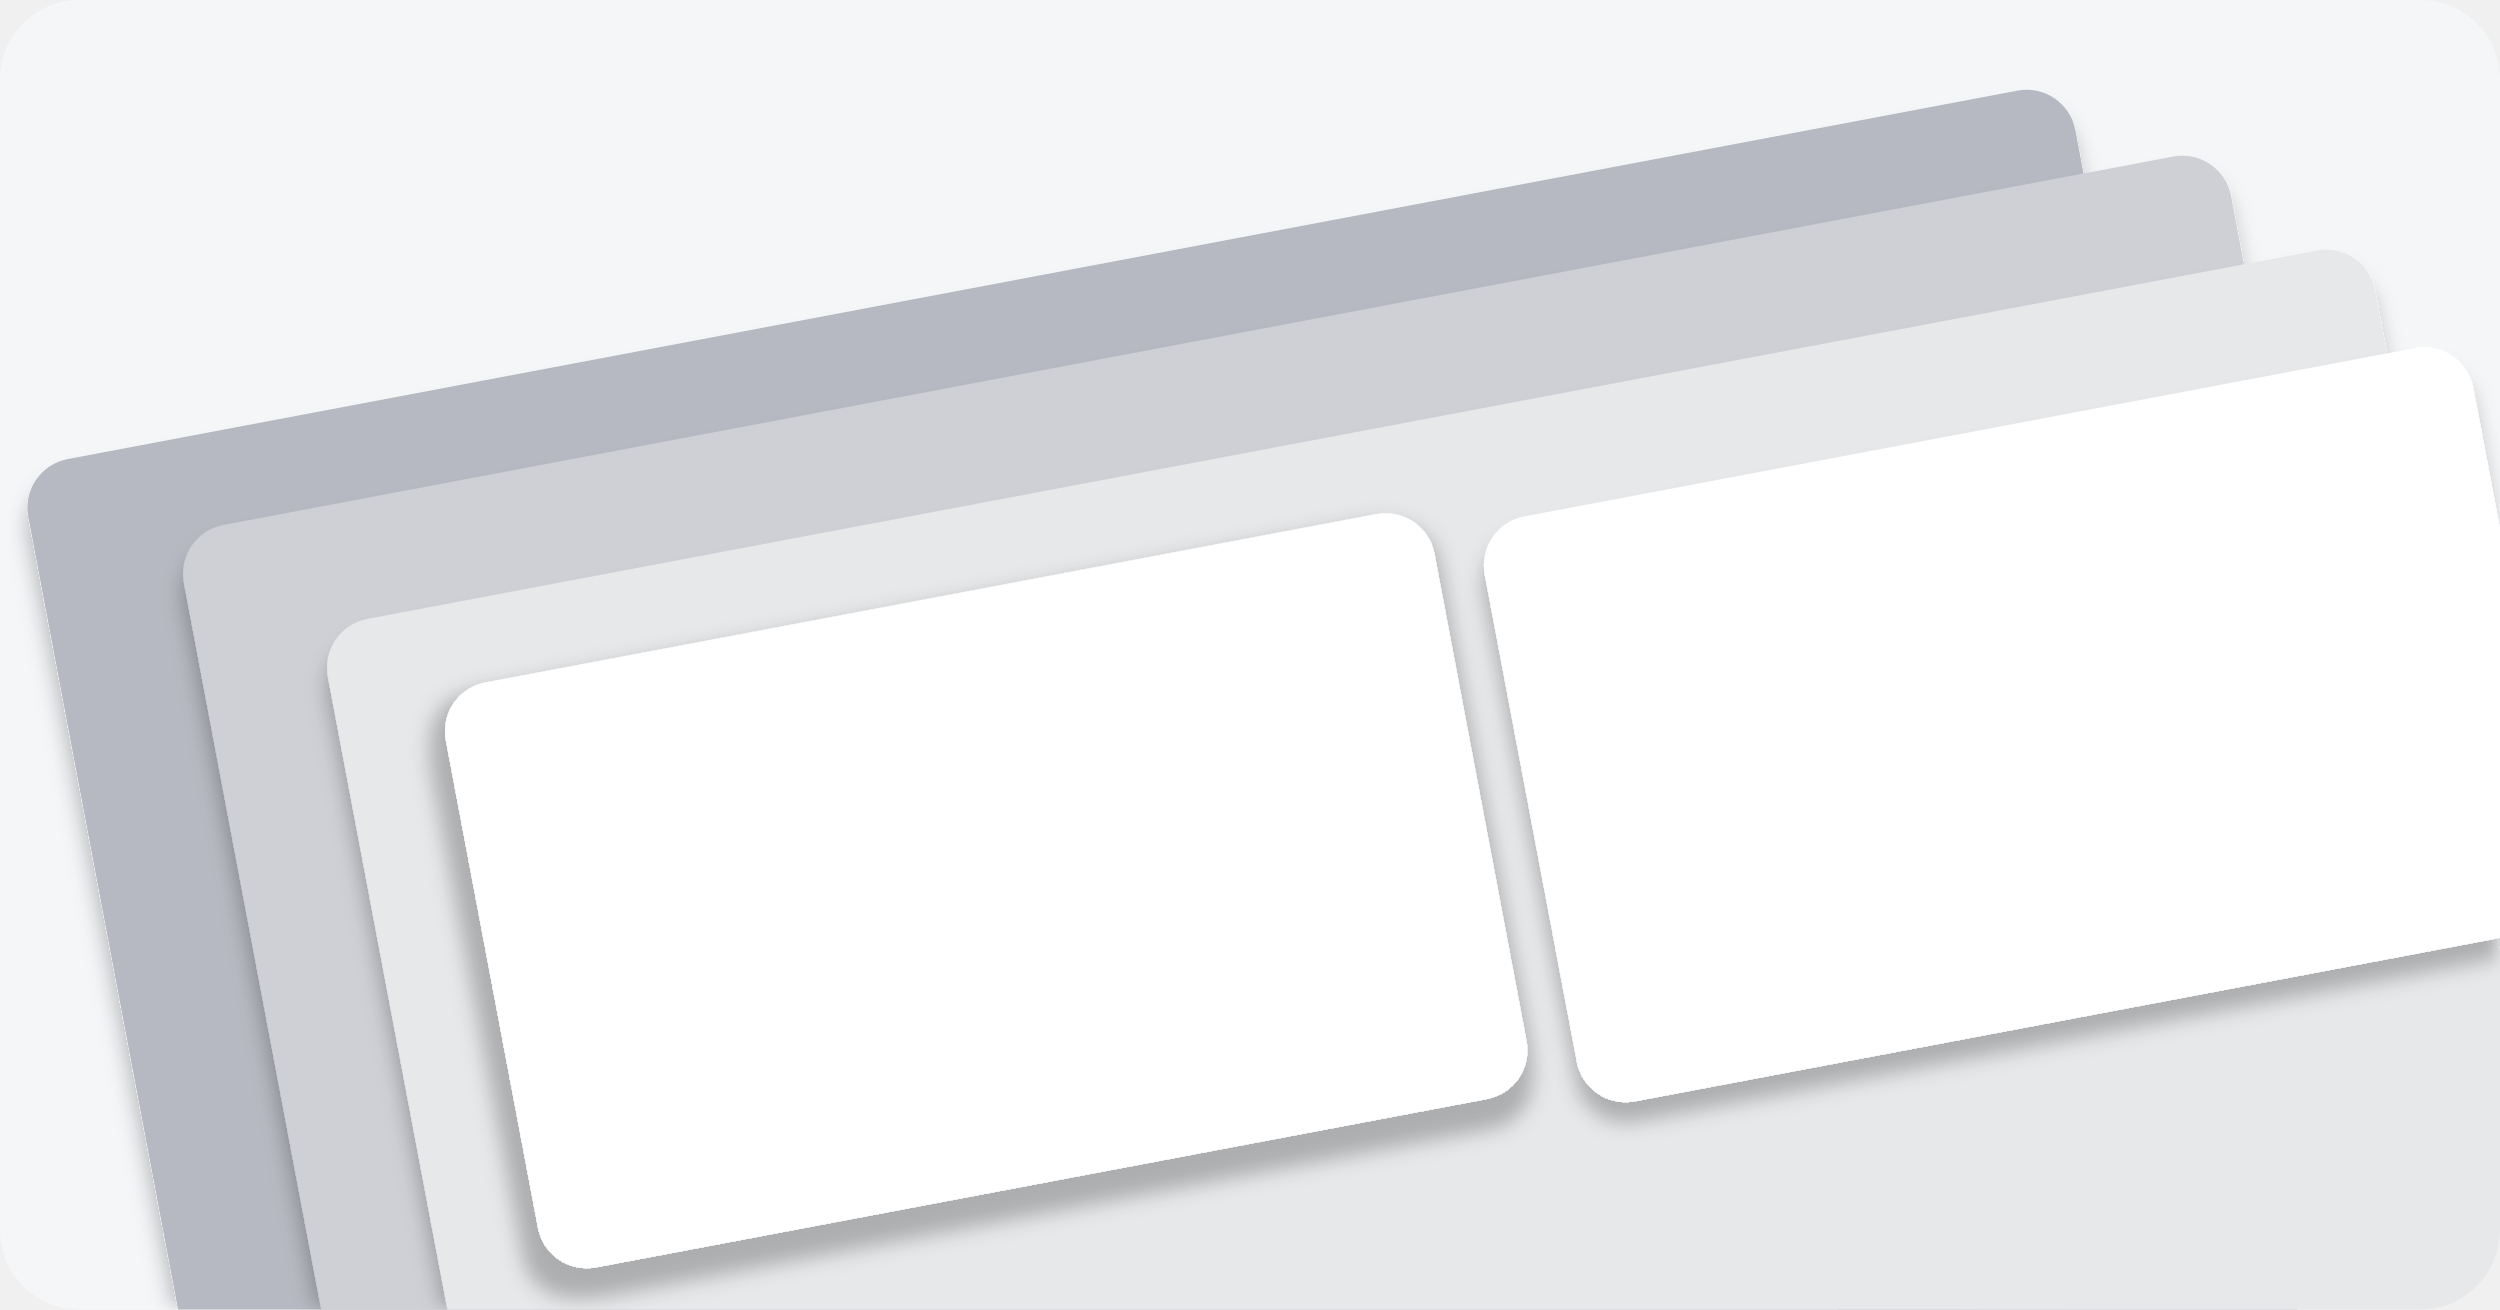
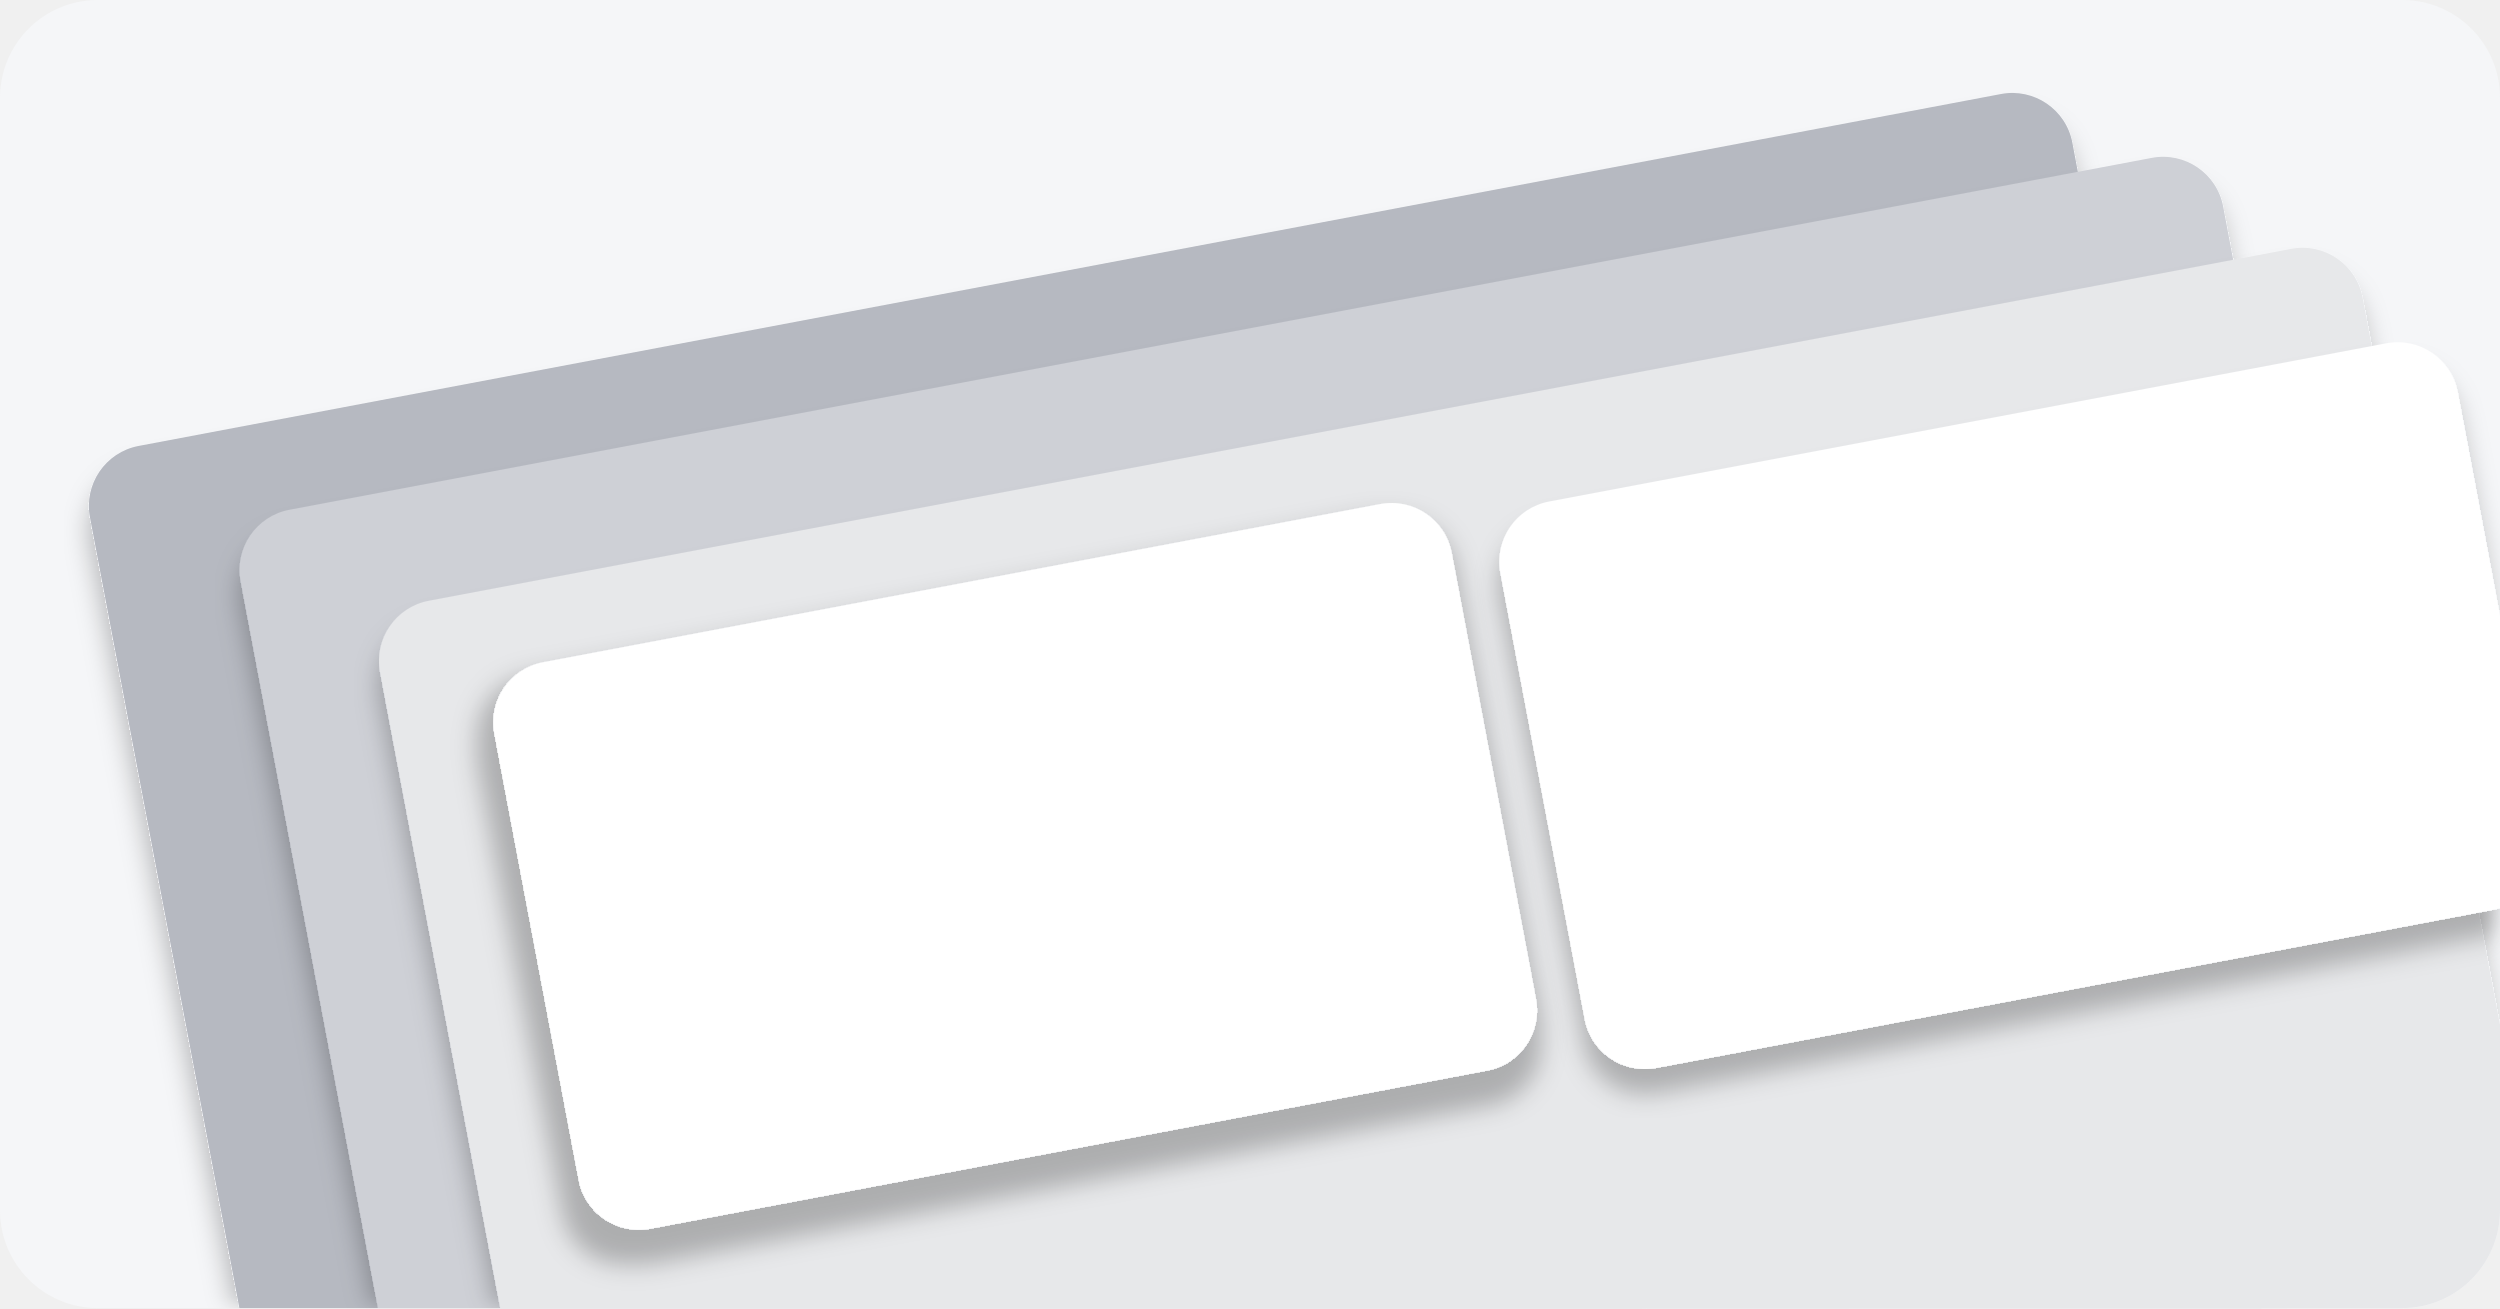
- <svg xmlns="http://www.w3.org/2000/svg" width="504" height="264" viewBox="0 0 504 264" fill="none">
+ <svg xmlns="http://www.w3.org/2000/svg" width="409" height="214" viewBox="0 0 409 214" fill="none">
  <g clip-path="url(#clip0_603_2774)">
-     <rect width="504" height="264" rx="16" fill="#F5F6F8" />
+     <rect width="409" height="214" rx="16" fill="#F5F6F8" />
    <g filter="url(#filter0_d_603_2774)">
-       <rect x="3.84" y="94.398" width="420" height="260.188" rx="10" transform="rotate(-10.7007 3.83984 94.3984)" fill="#B6B9C1" />
+       <rect x="12.854" y="74.811" width="330.07" height="204.477" rx="10" transform="rotate(-10.7007 12.8535 74.8105)" fill="#B6B9C1" />
    </g>
    <g filter="url(#filter1_d_603_2774)">
-       <rect x="35.232" y="107.689" width="420" height="215.725" rx="10" transform="rotate(-10.7007 35.2324 107.689)" fill="#CED0D6" />
+       <rect x="37.524" y="85.258" width="330.07" height="169.534" rx="10" transform="rotate(-10.7007 37.5244 85.2578)" fill="#CED0D6" />
    </g>
    <g filter="url(#filter2_d_603_2774)">
-       <rect x="64.255" y="126.629" width="420" height="235.299" rx="10" transform="rotate(-10.7007 64.2549 126.629)" fill="#E7E8EA" />
+       <rect x="60.331" y="100.143" width="330.07" height="184.917" rx="10" transform="rotate(-10.7007 60.3311 100.143)" fill="#E7E8EA" />
    </g>
    <g filter="url(#filter3_d_603_2774)">
-       <rect x="88.046" y="139.436" width="202.8" height="120" rx="10" transform="rotate(-10.7007 88.0459 139.436)" fill="white" />
+       <rect x="79.028" y="110.207" width="159.377" height="94.306" rx="10" transform="rotate(-10.7007 79.0283 110.207)" fill="white" />
    </g>
    <g filter="url(#filter4_d_603_2774)">
-       <rect x="297.473" y="105.967" width="202.8" height="120" rx="10" transform="rotate(-10.7007 297.473 105.967)" fill="white" />
+       <rect x="243.614" y="83.904" width="159.377" height="94.306" rx="10" transform="rotate(-10.7007 243.614 83.9043)" fill="white" />
    </g>
  </g>
  <defs>
-     <filter id="filter0_d_603_2774" x="1.521" y="18.094" width="465.646" height="338.287" filterUnits="userSpaceOnUse" color-interpolation-filters="sRGB">
+     <filter id="filter0_d_603_2774" x="10.534" y="15.205" width="366.936" height="266.846" filterUnits="userSpaceOnUse" color-interpolation-filters="sRGB">
      <feFlood flood-opacity="0" result="BackgroundImageFix" />
      <feColorMatrix in="SourceAlpha" type="matrix" values="0 0 0 0 0 0 0 0 0 0 0 0 0 0 0 0 0 0 127 0" result="hardAlpha" />
      <feOffset dy="4" />
      <feGaussianBlur stdDeviation="2" />
      <feComposite in2="hardAlpha" operator="out" />
      <feColorMatrix type="matrix" values="0 0 0 0 0 0 0 0 0 0 0 0 0 0 0 0 0 0 0.25 0" />
      <feBlend mode="normal" in2="BackgroundImageFix" result="effect1_dropShadow_603_2774" />
      <feBlend mode="normal" in="SourceGraphic" in2="effect1_dropShadow_603_2774" result="shape" />
    </filter>
-     <filter id="filter1_d_603_2774" x="32.913" y="31.385" width="457.391" height="294.598" filterUnits="userSpaceOnUse" color-interpolation-filters="sRGB">
+     <filter id="filter1_d_603_2774" x="35.205" y="25.652" width="360.448" height="232.51" filterUnits="userSpaceOnUse" color-interpolation-filters="sRGB">
      <feFlood flood-opacity="0" result="BackgroundImageFix" />
      <feColorMatrix in="SourceAlpha" type="matrix" values="0 0 0 0 0 0 0 0 0 0 0 0 0 0 0 0 0 0 127 0" result="hardAlpha" />
      <feOffset dy="4" />
      <feGaussianBlur stdDeviation="2" />
      <feComposite in2="hardAlpha" operator="out" />
      <feColorMatrix type="matrix" values="0 0 0 0 0 0 0 0 0 0 0 0 0 0 0 0 0 0 0.25 0" />
      <feBlend mode="normal" in2="BackgroundImageFix" result="effect1_dropShadow_603_2774" />
      <feBlend mode="normal" in="SourceGraphic" in2="effect1_dropShadow_603_2774" result="shape" />
    </filter>
-     <filter id="filter2_d_603_2774" x="61.935" y="50.324" width="461.024" height="313.83" filterUnits="userSpaceOnUse" color-interpolation-filters="sRGB">
+     <filter id="filter2_d_603_2774" x="58.012" y="40.537" width="363.304" height="247.625" filterUnits="userSpaceOnUse" color-interpolation-filters="sRGB">
      <feFlood flood-opacity="0" result="BackgroundImageFix" />
      <feColorMatrix in="SourceAlpha" type="matrix" values="0 0 0 0 0 0 0 0 0 0 0 0 0 0 0 0 0 0 127 0" result="hardAlpha" />
      <feOffset dy="4" />
      <feGaussianBlur stdDeviation="2" />
      <feComposite in2="hardAlpha" operator="out" />
      <feColorMatrix type="matrix" values="0 0 0 0 0 0 0 0 0 0 0 0 0 0 0 0 0 0 0.25 0" />
      <feBlend mode="normal" in2="BackgroundImageFix" result="effect1_dropShadow_603_2774" />
      <feBlend mode="normal" in="SourceGraphic" in2="effect1_dropShadow_603_2774" result="shape" />
    </filter>
-     <filter id="filter3_d_603_2774" x="81.727" y="100.461" width="232.193" height="166.207" filterUnits="userSpaceOnUse" color-interpolation-filters="sRGB">
+     <filter id="filter3_d_603_2774" x="72.709" y="79.295" width="184.754" height="132.896" filterUnits="userSpaceOnUse" color-interpolation-filters="sRGB">
      <feFlood flood-opacity="0" result="BackgroundImageFix" />
      <feColorMatrix in="SourceAlpha" type="matrix" values="0 0 0 0 0 0 0 0 0 0 0 0 0 0 0 0 0 0 127 0" result="hardAlpha" />
      <feMorphology radius="3" operator="dilate" in="SourceAlpha" result="effect1_dropShadow_603_2774" />
      <feOffset dx="-1" dy="4" />
      <feGaussianBlur stdDeviation="2" />
      <feComposite in2="hardAlpha" operator="out" />
      <feColorMatrix type="matrix" values="0 0 0 0 0 0 0 0 0 0 0 0 0 0 0 0 0 0 0.25 0" />
      <feBlend mode="normal" in2="BackgroundImageFix" result="effect1_dropShadow_603_2774" />
      <feBlend mode="normal" in="SourceGraphic" in2="effect1_dropShadow_603_2774" result="shape" />
    </filter>
-     <filter id="filter4_d_603_2774" x="295.153" y="69.992" width="226.193" height="160.207" filterUnits="userSpaceOnUse" color-interpolation-filters="sRGB">
+     <filter id="filter4_d_603_2774" x="241.295" y="55.992" width="178.754" height="126.896" filterUnits="userSpaceOnUse" color-interpolation-filters="sRGB">
      <feFlood flood-opacity="0" result="BackgroundImageFix" />
      <feColorMatrix in="SourceAlpha" type="matrix" values="0 0 0 0 0 0 0 0 0 0 0 0 0 0 0 0 0 0 127 0" result="hardAlpha" />
      <feOffset dy="4" />
      <feGaussianBlur stdDeviation="2" />
      <feComposite in2="hardAlpha" operator="out" />
      <feColorMatrix type="matrix" values="0 0 0 0 0 0 0 0 0 0 0 0 0 0 0 0 0 0 0.25 0" />
      <feBlend mode="normal" in2="BackgroundImageFix" result="effect1_dropShadow_603_2774" />
      <feBlend mode="normal" in="SourceGraphic" in2="effect1_dropShadow_603_2774" result="shape" />
    </filter>
    <clipPath id="clip0_603_2774">
-       <rect width="504" height="264" rx="16" fill="white" />
+       <rect width="409" height="214" rx="16" fill="white" />
    </clipPath>
  </defs>
</svg>
